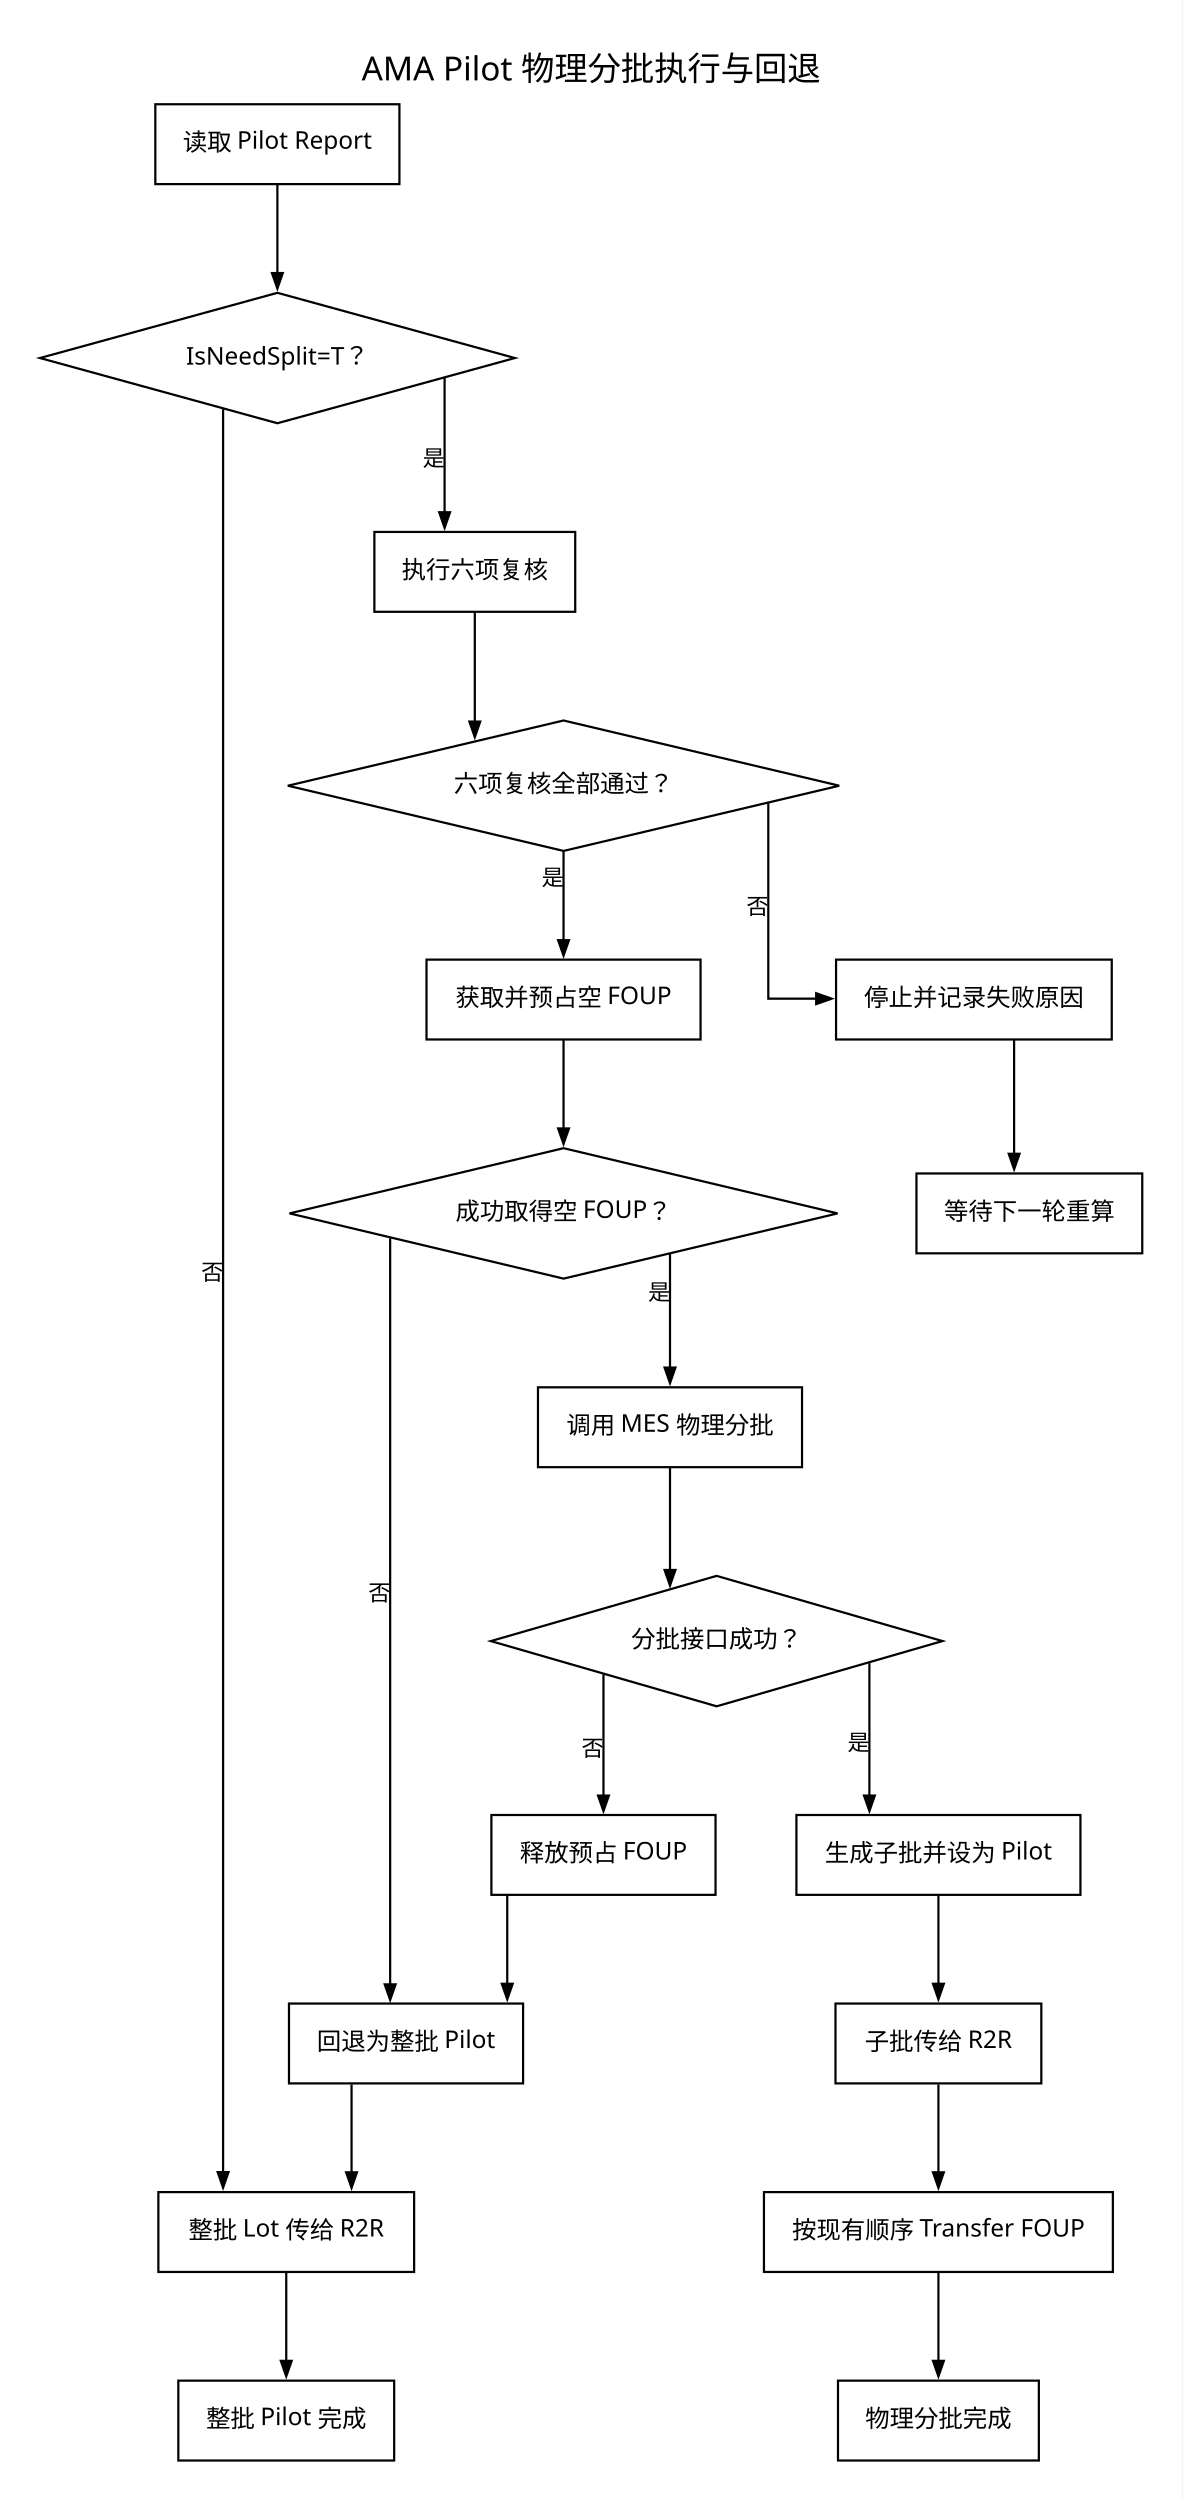
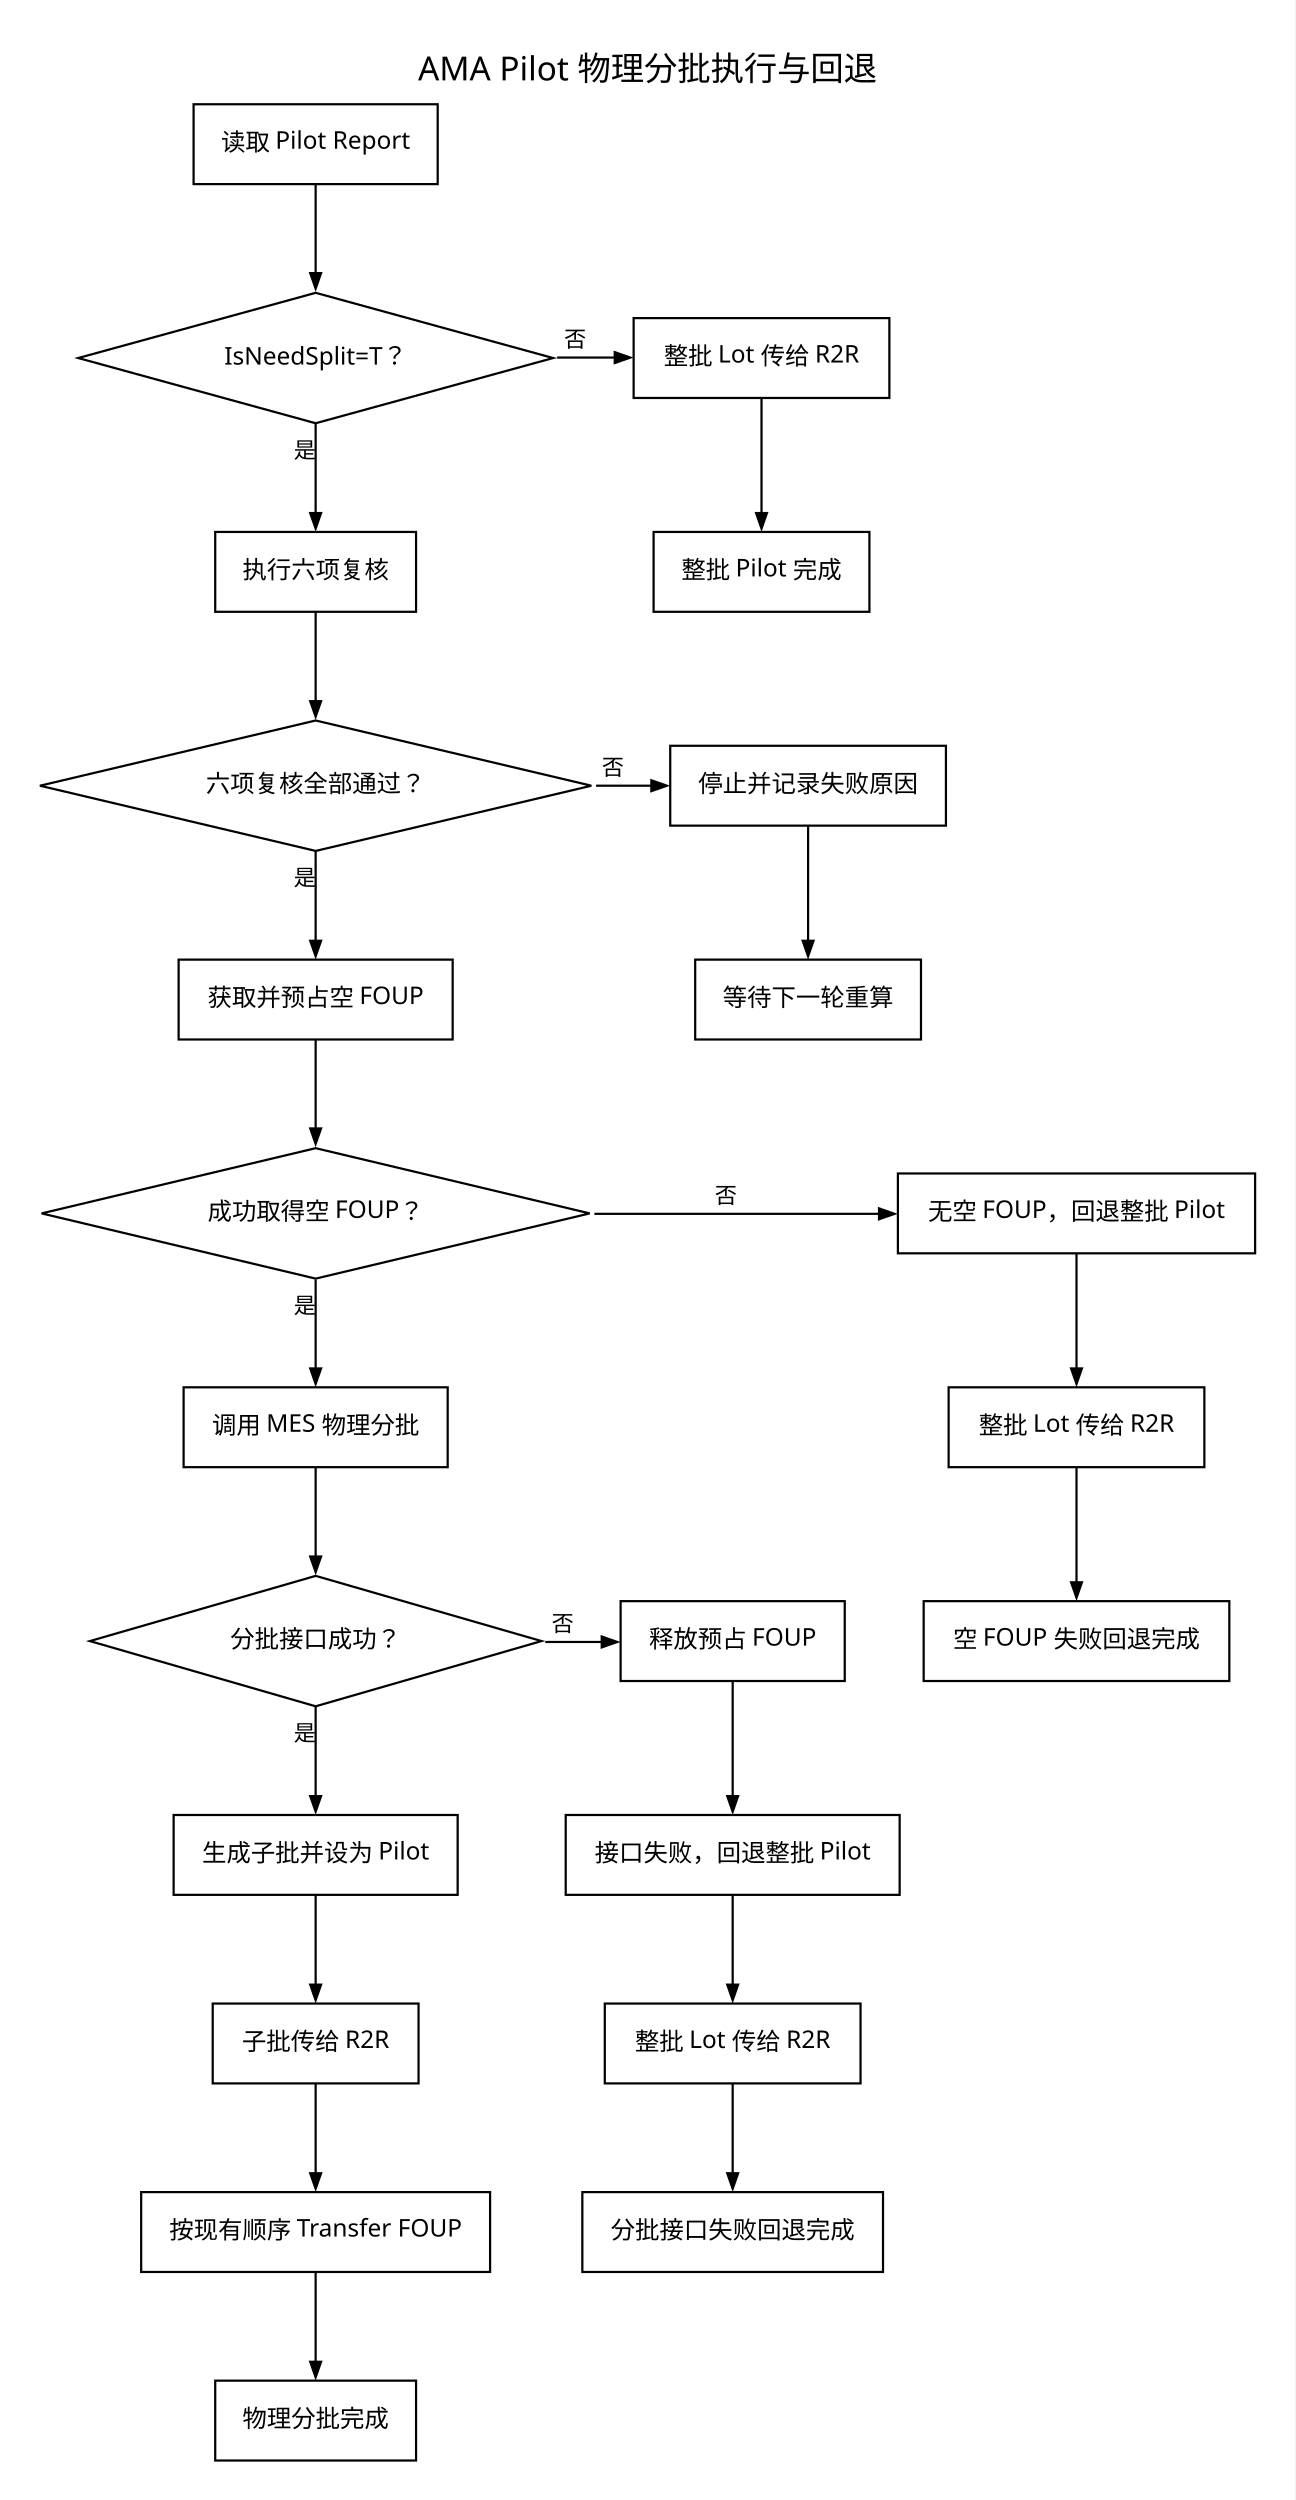
- <svg xmlns="http://www.w3.org/2000/svg" width="533pt" height="1127pt" viewBox="0.00 0.00 533.00 1127.00">
+ <svg xmlns="http://www.w3.org/2000/svg" width="584pt" height="1127pt" viewBox="0.00 0.00 584.00 1127.00">
  <g id="graph0" class="graph" transform="scale(1 1) rotate(0) translate(18 1109.2)">
-     <polygon fill="white" stroke="none" points="-18,18 -18,-1109.2 514.93,-1109.2 514.93,18 -18,18" />
-     <text xml:space="preserve" text-anchor="middle" x="248.47" y="-1072.95" font-family="Microsoft YaHei" font-size="15.00">AMA Pilot 物理分批执行与回退</text>
+     <polygon fill="white" stroke="none" points="-18,18 -18,-1109.2 565.81,-1109.2 565.81,18 -18,18" />
+     <text xml:space="preserve" text-anchor="middle" x="273.9" y="-1072.95" font-family="Microsoft YaHei" font-size="15.00">AMA Pilot 物理分批执行与回退</text>
    <g id="node1" class="node">
-       <polygon fill="none" stroke="black" points="162.06,-1062.2 52.02,-1062.2 52.02,-1026.2 162.06,-1026.2 162.06,-1062.2" />
-       <text xml:space="preserve" text-anchor="middle" x="107.04" y="-1041.25" font-family="Microsoft YaHei" font-size="11.00">读取 Pilot Report</text>
+       <polygon fill="none" stroke="black" points="179.31,-1062.2 69.27,-1062.2 69.27,-1026.2 179.31,-1026.2 179.31,-1062.2" />
+       <text xml:space="preserve" text-anchor="middle" x="124.29" y="-1041.25" font-family="Microsoft YaHei" font-size="11.00">读取 Pilot Report</text>
    </g>
    <g id="node2" class="node">
-       <polygon fill="none" stroke="black" points="107.04,-977.2 0,-947.8 107.04,-918.4 214.08,-947.8 107.04,-977.2" />
-       <text xml:space="preserve" text-anchor="middle" x="107.04" y="-944.85" font-family="Microsoft YaHei" font-size="11.00">IsNeedSplit=T？</text>
+       <polygon fill="none" stroke="black" points="124.29,-977.2 17.25,-947.8 124.29,-918.4 231.33,-947.8 124.29,-977.2" />
+       <text xml:space="preserve" text-anchor="middle" x="124.29" y="-944.85" font-family="Microsoft YaHei" font-size="11.00">IsNeedSplit=T？</text>
    </g>
    <g id="edge1" class="edge">
-       <path fill="none" stroke="black" d="M107.04,-1026.07C107.04,-1026.07 107.04,-986.11 107.04,-986.11" />
-       <polygon fill="black" stroke="black" points="109.49,-986.11 107.04,-979.11 104.59,-986.11 109.49,-986.11" />
+       <path fill="none" stroke="black" d="M124.29,-1026.2C124.29,-1026.2 124.29,-986.08 124.29,-986.08" />
+       <polygon fill="black" stroke="black" points="126.74,-986.08 124.29,-979.08 121.84,-986.08 126.74,-986.08" />
    </g>
    <g id="node3" class="node">
-       <polygon fill="none" stroke="black" points="168.69,-121 53.39,-121 53.39,-85 168.69,-85 168.69,-121" />
-       <text xml:space="preserve" text-anchor="middle" x="111.04" y="-100.05" font-family="Microsoft YaHei" font-size="11.00">整批 Lot 传给 R2R</text>
+       <polygon fill="none" stroke="black" points="382.93,-965.8 267.64,-965.8 267.64,-929.8 382.93,-929.8 382.93,-965.8" />
+       <text xml:space="preserve" text-anchor="middle" x="325.29" y="-944.85" font-family="Microsoft YaHei" font-size="11.00">整批 Lot 传给 R2R</text>
    </g>
    <g id="edge2" class="edge">
-       <path fill="none" stroke="black" d="M82.57,-924.77C82.57,-924.77 82.57,-130 82.57,-130" />
-       <polygon fill="black" stroke="black" points="85.02,-130 82.57,-123 80.12,-130 85.02,-130" />
-       <text xml:space="preserve" text-anchor="middle" x="77.7" y="-532.13" font-family="Microsoft YaHei" font-size="10.00">否</text>
+       <path fill="none" stroke="black" d="M233.16,-948C233.16,-948 259.13,-948 259.13,-948" />
+       <polygon fill="black" stroke="black" points="259.13,-950.45 266.13,-948 259.13,-945.55 259.13,-950.45" />
+       <text xml:space="preserve" text-anchor="middle" x="241.27" y="-952.75" font-family="Microsoft YaHei" font-size="10.00">否</text>
    </g>
    <g id="node5" class="node">
-       <polygon fill="none" stroke="black" points="241.31,-869.4 150.77,-869.4 150.77,-833.4 241.31,-833.4 241.31,-869.4" />
-       <text xml:space="preserve" text-anchor="middle" x="196.04" y="-848.45" font-family="Microsoft YaHei" font-size="11.00">执行六项复核</text>
+       <polygon fill="none" stroke="black" points="169.56,-869.4 79.02,-869.4 79.02,-833.4 169.56,-833.4 169.56,-869.4" />
+       <text xml:space="preserve" text-anchor="middle" x="124.29" y="-848.45" font-family="Microsoft YaHei" font-size="11.00">执行六项复核</text>
    </g>
    <g id="edge4" class="edge">
-       <path fill="none" stroke="black" d="M182.42,-938.9C182.42,-938.9 182.42,-878.27 182.42,-878.27" />
-       <polygon fill="black" stroke="black" points="184.88,-878.27 182.43,-871.27 179.98,-878.27 184.88,-878.27" />
-       <text xml:space="preserve" text-anchor="middle" x="177.55" y="-899.09" font-family="Microsoft YaHei" font-size="10.00">是</text>
+       <path fill="none" stroke="black" d="M124.29,-918.03C124.29,-918.03 124.29,-877.91 124.29,-877.91" />
+       <polygon fill="black" stroke="black" points="126.74,-877.91 124.29,-870.91 121.84,-877.91 126.74,-877.91" />
+       <text xml:space="preserve" text-anchor="middle" x="119.41" y="-902.72" font-family="Microsoft YaHei" font-size="10.00">是</text>
    </g>
    <g id="node4" class="node">
-       <polygon fill="none" stroke="black" points="159.69,-36 62.39,-36 62.39,0 159.69,0 159.69,-36" />
-       <text xml:space="preserve" text-anchor="middle" x="111.04" y="-15.05" font-family="Microsoft YaHei" font-size="11.00">整批 Pilot 完成</text>
+       <polygon fill="none" stroke="black" points="373.93,-869.4 276.64,-869.4 276.64,-833.4 373.93,-833.4 373.93,-869.4" />
+       <text xml:space="preserve" text-anchor="middle" x="325.29" y="-848.45" font-family="Microsoft YaHei" font-size="11.00">整批 Pilot 完成</text>
    </g>
    <g id="edge3" class="edge">
-       <path fill="none" stroke="black" d="M111.04,-84.56C111.04,-84.56 111.04,-44.92 111.04,-44.92" />
-       <polygon fill="black" stroke="black" points="113.49,-44.92 111.04,-37.92 108.59,-44.92 113.49,-44.92" />
+       <path fill="none" stroke="black" d="M325.29,-929.8C325.29,-929.8 325.29,-877.91 325.29,-877.91" />
+       <polygon fill="black" stroke="black" points="327.74,-877.91 325.29,-870.91 322.84,-877.91 327.74,-877.91" />
    </g>
    <g id="node6" class="node">
-       <polygon fill="none" stroke="black" points="236.04,-784.4 111.75,-755 236.04,-725.6 360.33,-755 236.04,-784.4" />
-       <text xml:space="preserve" text-anchor="middle" x="236.04" y="-752.05" font-family="Microsoft YaHei" font-size="11.00">六项复核全部通过？</text>
+       <polygon fill="none" stroke="black" points="124.29,-784.4 0,-755 124.29,-725.6 248.58,-755 124.29,-784.4" />
+       <text xml:space="preserve" text-anchor="middle" x="124.29" y="-752.05" font-family="Microsoft YaHei" font-size="11.00">六项复核全部通过？</text>
    </g>
    <g id="edge5" class="edge">
-       <path fill="none" stroke="black" d="M196.04,-833.27C196.04,-833.27 196.04,-783.9 196.04,-783.9" />
-       <polygon fill="black" stroke="black" points="198.49,-783.9 196.04,-776.9 193.59,-783.9 198.49,-783.9" />
+       <path fill="none" stroke="black" d="M124.29,-833.4C124.29,-833.4 124.29,-793.12 124.29,-793.12" />
+       <polygon fill="black" stroke="black" points="126.74,-793.12 124.29,-786.12 121.84,-793.12 126.74,-793.12" />
    </g>
    <g id="node7" class="node">
-       <polygon fill="none" stroke="black" points="483.18,-676.6 358.89,-676.6 358.89,-640.6 483.18,-640.6 483.18,-676.6" />
-       <text xml:space="preserve" text-anchor="middle" x="421.04" y="-655.65" font-family="Microsoft YaHei" font-size="11.00">停止并记录失败原因</text>
+       <polygon fill="none" stroke="black" points="408.43,-773 284.14,-773 284.14,-737 408.43,-737 408.43,-773" />
+       <text xml:space="preserve" text-anchor="middle" x="346.29" y="-752.05" font-family="Microsoft YaHei" font-size="11.00">停止并记录失败原因</text>
    </g>
    <g id="edge6" class="edge">
-       <path fill="none" stroke="black" d="M328.35,-747.14C328.35,-724.22 328.35,-659 328.35,-659 328.35,-659 349.93,-659 349.93,-659" />
-       <polygon fill="black" stroke="black" points="349.93,-661.45 356.93,-659 349.93,-656.55 349.93,-661.45" />
-       <text xml:space="preserve" text-anchor="middle" x="323.48" y="-697.03" font-family="Microsoft YaHei" font-size="10.00">否</text>
+       <path fill="none" stroke="black" d="M250.71,-755C250.71,-755 275.63,-755 275.63,-755" />
+       <polygon fill="black" stroke="black" points="275.63,-757.45 282.63,-755 275.63,-752.55 275.63,-757.45" />
+       <text xml:space="preserve" text-anchor="middle" x="258.3" y="-759.75" font-family="Microsoft YaHei" font-size="10.00">否</text>
    </g>
    <g id="node9" class="node">
-       <polygon fill="none" stroke="black" points="297.81,-676.6 174.27,-676.6 174.27,-640.6 297.81,-640.6 297.81,-676.6" />
-       <text xml:space="preserve" text-anchor="middle" x="236.04" y="-655.65" font-family="Microsoft YaHei" font-size="11.00">获取并预占空 FOUP</text>
+       <polygon fill="none" stroke="black" points="186.06,-676.6 62.52,-676.6 62.52,-640.6 186.06,-640.6 186.06,-676.6" />
+       <text xml:space="preserve" text-anchor="middle" x="124.29" y="-655.65" font-family="Microsoft YaHei" font-size="11.00">获取并预占空 FOUP</text>
    </g>
    <g id="edge8" class="edge">
-       <path fill="none" stroke="black" d="M236.04,-725.29C236.04,-725.29 236.04,-685.38 236.04,-685.38" />
-       <polygon fill="black" stroke="black" points="238.49,-685.38 236.04,-678.38 233.59,-685.38 238.49,-685.38" />
-       <text xml:space="preserve" text-anchor="middle" x="231.16" y="-710.08" font-family="Microsoft YaHei" font-size="10.00">是</text>
+       <path fill="none" stroke="black" d="M124.29,-725.39C124.29,-725.39 124.29,-685.11 124.29,-685.11" />
+       <polygon fill="black" stroke="black" points="126.74,-685.11 124.29,-678.11 121.84,-685.11 126.74,-685.11" />
+       <text xml:space="preserve" text-anchor="middle" x="119.41" y="-710" font-family="Microsoft YaHei" font-size="10.00">是</text>
    </g>
    <g id="node8" class="node">
-       <polygon fill="none" stroke="black" points="496.93,-580.2 395.14,-580.2 395.14,-544.2 496.93,-544.2 496.93,-580.2" />
-       <text xml:space="preserve" text-anchor="middle" x="446.04" y="-559.25" font-family="Microsoft YaHei" font-size="11.00">等待下一轮重算</text>
+       <polygon fill="none" stroke="black" points="397.18,-676.6 295.39,-676.6 295.39,-640.6 397.18,-640.6 397.18,-676.6" />
+       <text xml:space="preserve" text-anchor="middle" x="346.29" y="-655.65" font-family="Microsoft YaHei" font-size="11.00">等待下一轮重算</text>
    </g>
    <g id="edge7" class="edge">
-       <path fill="none" stroke="black" d="M439.16,-640.47C439.16,-640.47 439.16,-589.09 439.16,-589.09" />
-       <polygon fill="black" stroke="black" points="441.62,-589.09 439.17,-582.09 436.72,-589.09 441.62,-589.09" />
+       <path fill="none" stroke="black" d="M346.29,-737C346.29,-737 346.29,-685.11 346.29,-685.11" />
+       <polygon fill="black" stroke="black" points="348.74,-685.11 346.29,-678.11 343.84,-685.11 348.74,-685.11" />
    </g>
    <g id="node10" class="node">
-       <polygon fill="none" stroke="black" points="236.04,-591.6 112.5,-562.2 236.04,-532.8 359.58,-562.2 236.04,-591.6" />
-       <text xml:space="preserve" text-anchor="middle" x="236.04" y="-559.25" font-family="Microsoft YaHei" font-size="11.00">成功取得空 FOUP？</text>
+       <polygon fill="none" stroke="black" points="124.29,-591.6 0.75,-562.2 124.29,-532.8 247.83,-562.2 124.29,-591.6" />
+       <text xml:space="preserve" text-anchor="middle" x="124.29" y="-559.25" font-family="Microsoft YaHei" font-size="11.00">成功取得空 FOUP？</text>
    </g>
    <g id="edge9" class="edge">
-       <path fill="none" stroke="black" d="M236.04,-640.47C236.04,-640.47 236.04,-600.51 236.04,-600.51" />
-       <polygon fill="black" stroke="black" points="238.49,-600.51 236.04,-593.51 233.59,-600.51 238.49,-600.51" />
+       <path fill="none" stroke="black" d="M124.29,-640.6C124.29,-640.6 124.29,-600.51 124.29,-600.51" />
+       <polygon fill="black" stroke="black" points="126.74,-600.51 124.29,-593.51 121.84,-600.51 126.74,-600.51" />
    </g>
    <g id="node11" class="node">
-       <polygon fill="none" stroke="black" points="343.56,-483.8 224.52,-483.8 224.52,-447.8 343.56,-447.8 343.56,-483.8" />
-       <text xml:space="preserve" text-anchor="middle" x="284.04" y="-462.85" font-family="Microsoft YaHei" font-size="11.00">调用 MES 物理分批</text>
+       <polygon fill="none" stroke="black" points="183.81,-483.8 64.77,-483.8 64.77,-447.8 183.81,-447.8 183.81,-483.8" />
+       <text xml:space="preserve" text-anchor="middle" x="124.29" y="-462.85" font-family="Microsoft YaHei" font-size="11.00">调用 MES 物理分批</text>
+     </g>
+     <g id="edge13" class="edge">
+       <path fill="none" stroke="black" d="M124.29,-532.4C124.29,-532.4 124.29,-492.31 124.29,-492.31" />
+       <polygon fill="black" stroke="black" points="126.74,-492.31 124.29,-485.31 121.84,-492.31 126.74,-492.31" />
+       <text xml:space="preserve" text-anchor="middle" x="119.41" y="-517.11" font-family="Microsoft YaHei" font-size="10.00">是</text>
+     </g>
+     <g id="node14" class="node">
+       <polygon fill="none" stroke="black" points="547.81,-580.2 386.77,-580.2 386.77,-544.2 547.81,-544.2 547.81,-580.2" />
+       <text xml:space="preserve" text-anchor="middle" x="467.29" y="-559.25" font-family="Microsoft YaHei" font-size="11.00">无空 FOUP，回退整批 Pilot</text>
+     </g>
+     <g id="edge10" class="edge">
+       <path fill="none" stroke="black" d="M249.95,-562C249.95,-562 378.26,-562 378.26,-562" />
+       <polygon fill="black" stroke="black" points="378.26,-564.45 385.26,-562 378.26,-559.55 378.26,-564.45" />
+       <text xml:space="preserve" text-anchor="middle" x="309.23" y="-566.75" font-family="Microsoft YaHei" font-size="10.00">否</text>
+     </g>
+     <g id="node12" class="node">
+       <polygon fill="none" stroke="black" points="124.29,-398.8 22.5,-369.4 124.29,-340 226.08,-369.4 124.29,-398.8" />
+       <text xml:space="preserve" text-anchor="middle" x="124.29" y="-366.45" font-family="Microsoft YaHei" font-size="11.00">分批接口成功？</text>
+     </g>
+     <g id="edge14" class="edge">
+       <path fill="none" stroke="black" d="M124.29,-447.8C124.29,-447.8 124.29,-407.52 124.29,-407.52" />
+       <polygon fill="black" stroke="black" points="126.74,-407.52 124.29,-400.52 121.84,-407.52 126.74,-407.52" />
+     </g>
+     <g id="node13" class="node">
+       <polygon fill="none" stroke="black" points="362.81,-387.4 261.77,-387.4 261.77,-351.4 362.81,-351.4 362.81,-387.4" />
+       <text xml:space="preserve" text-anchor="middle" x="312.29" y="-366.45" font-family="Microsoft YaHei" font-size="11.00">释放预占 FOUP</text>
+     </g>
+     <g id="edge15" class="edge">
+       <path fill="none" stroke="black" d="M227.82,-369C227.82,-369 253.26,-369 253.26,-369" />
+       <polygon fill="black" stroke="black" points="253.26,-371.45 260.26,-369 253.26,-366.55 253.26,-371.45" />
+       <text xml:space="preserve" text-anchor="middle" x="235.66" y="-373.75" font-family="Microsoft YaHei" font-size="10.00">否</text>
+     </g>
+     <g id="node20" class="node">
+       <polygon fill="none" stroke="black" points="188.31,-291 60.27,-291 60.27,-255 188.31,-255 188.31,-291" />
+       <text xml:space="preserve" text-anchor="middle" x="124.29" y="-270.05" font-family="Microsoft YaHei" font-size="11.00">生成子批并设为 Pilot</text>
+     </g>
+     <g id="edge19" class="edge">
+       <path fill="none" stroke="black" d="M124.29,-339.79C124.29,-339.79 124.29,-299.51 124.29,-299.51" />
+       <polygon fill="black" stroke="black" points="126.74,-299.51 124.29,-292.51 121.84,-299.51 126.74,-299.51" />
+       <text xml:space="preserve" text-anchor="middle" x="119.41" y="-324.4" font-family="Microsoft YaHei" font-size="10.00">是</text>
+     </g>
+     <g id="node17" class="node">
+       <polygon fill="none" stroke="black" points="387.56,-291 237.02,-291 237.02,-255 387.56,-255 387.56,-291" />
+       <text xml:space="preserve" text-anchor="middle" x="312.29" y="-270.05" font-family="Microsoft YaHei" font-size="11.00">接口失败，回退整批 Pilot</text>
+     </g>
+     <g id="edge16" class="edge">
+       <path fill="none" stroke="black" d="M312.29,-351.4C312.29,-351.4 312.29,-299.51 312.29,-299.51" />
+       <polygon fill="black" stroke="black" points="314.74,-299.51 312.29,-292.51 309.84,-299.51 314.74,-299.51" />
+     </g>
+     <g id="node15" class="node">
+       <polygon fill="none" stroke="black" points="524.93,-483.8 409.64,-483.8 409.64,-447.8 524.93,-447.8 524.93,-483.8" />
+       <text xml:space="preserve" text-anchor="middle" x="467.29" y="-462.85" font-family="Microsoft YaHei" font-size="11.00">整批 Lot 传给 R2R</text>
    </g>
    <g id="edge11" class="edge">
-       <path fill="none" stroke="black" d="M284.04,-544.07C284.04,-544.07 284.04,-492.69 284.04,-492.69" />
-       <polygon fill="black" stroke="black" points="286.49,-492.69 284.04,-485.69 281.59,-492.69 286.49,-492.69" />
-       <text xml:space="preserve" text-anchor="middle" x="279.16" y="-523.13" font-family="Microsoft YaHei" font-size="10.00">是</text>
+       <path fill="none" stroke="black" d="M467.29,-544.2C467.29,-544.2 467.29,-492.31 467.29,-492.31" />
+       <polygon fill="black" stroke="black" points="469.74,-492.31 467.29,-485.31 464.84,-492.31 469.74,-492.31" />
    </g>
-     <g id="node14" class="node">
-       <polygon fill="none" stroke="black" points="217.81,-206 112.27,-206 112.27,-170 217.81,-170 217.81,-206" />
-       <text xml:space="preserve" text-anchor="middle" x="165.04" y="-185.05" font-family="Microsoft YaHei" font-size="11.00">回退为整批 Pilot</text>
-     </g>
-     <g id="edge10" class="edge">
-       <path fill="none" stroke="black" d="M157.88,-551C157.88,-551 157.88,-214.63 157.88,-214.63" />
-       <polygon fill="black" stroke="black" points="160.33,-214.63 157.88,-207.63 155.43,-214.63 160.33,-214.63" />
-       <text xml:space="preserve" text-anchor="middle" x="153" y="-387.57" font-family="Microsoft YaHei" font-size="10.00">否</text>
-     </g>
-     <g id="node12" class="node">
-       <polygon fill="none" stroke="black" points="305.04,-398.8 203.25,-369.4 305.04,-340 406.83,-369.4 305.04,-398.8" />
-       <text xml:space="preserve" text-anchor="middle" x="305.04" y="-366.45" font-family="Microsoft YaHei" font-size="11.00">分批接口成功？</text>
+     <g id="node16" class="node">
+       <polygon fill="none" stroke="black" points="536.18,-387.4 398.39,-387.4 398.39,-351.4 536.18,-351.4 536.18,-387.4" />
+       <text xml:space="preserve" text-anchor="middle" x="467.29" y="-366.45" font-family="Microsoft YaHei" font-size="11.00">空 FOUP 失败回退完成</text>
    </g>
    <g id="edge12" class="edge">
-       <path fill="none" stroke="black" d="M284.04,-447.67C284.04,-447.67 284.04,-401.44 284.04,-401.44" />
-       <polygon fill="black" stroke="black" points="286.49,-401.44 284.04,-394.44 281.59,-401.44 286.49,-401.44" />
+       <path fill="none" stroke="black" d="M467.29,-447.8C467.29,-447.8 467.29,-395.91 467.29,-395.91" />
+       <polygon fill="black" stroke="black" points="469.74,-395.91 467.29,-388.91 464.84,-395.91 469.74,-395.91" />
    </g>
-     <g id="node13" class="node">
-       <polygon fill="none" stroke="black" points="304.56,-291 203.52,-291 203.52,-255 304.56,-255 304.56,-291" />
-       <text xml:space="preserve" text-anchor="middle" x="254.04" y="-270.05" font-family="Microsoft YaHei" font-size="11.00">释放预占 FOUP</text>
-     </g>
-     <g id="edge13" class="edge">
-       <path fill="none" stroke="black" d="M254.04,-354.34C254.04,-354.34 254.04,-299.76 254.04,-299.76" />
-       <polygon fill="black" stroke="black" points="256.49,-299.76 254.04,-292.76 251.59,-299.76 256.49,-299.76" />
-       <text xml:space="preserve" text-anchor="middle" x="249.16" y="-317.55" font-family="Microsoft YaHei" font-size="10.00">否</text>
-     </g>
-     <g id="node15" class="node">
-       <polygon fill="none" stroke="black" points="469.06,-291 341.02,-291 341.02,-255 469.06,-255 469.06,-291" />
-       <text xml:space="preserve" text-anchor="middle" x="405.04" y="-270.05" font-family="Microsoft YaHei" font-size="11.00">生成子批并设为 Pilot</text>
-     </g>
-     <g id="edge16" class="edge">
-       <path fill="none" stroke="black" d="M373.92,-359.45C373.92,-359.45 373.92,-299.77 373.92,-299.77" />
-       <polygon fill="black" stroke="black" points="376.38,-299.77 373.93,-292.77 371.48,-299.77 376.38,-299.77" />
-       <text xml:space="preserve" text-anchor="middle" x="369.05" y="-320.11" font-family="Microsoft YaHei" font-size="10.00">是</text>
-     </g>
-     <g id="edge14" class="edge">
-       <path fill="none" stroke="black" d="M210.66,-254.56C210.66,-254.56 210.66,-214.92 210.66,-214.92" />
-       <polygon fill="black" stroke="black" points="213.12,-214.92 210.67,-207.92 208.22,-214.92 213.12,-214.92" />
-     </g>
-     <g id="edge15" class="edge">
-       <path fill="none" stroke="black" d="M140.48,-169.56C140.48,-169.56 140.48,-129.92 140.48,-129.92" />
-       <polygon fill="black" stroke="black" points="142.93,-129.92 140.48,-122.92 138.03,-129.92 142.93,-129.92" />
-     </g>
-     <g id="node16" class="node">
-       <polygon fill="none" stroke="black" points="451.43,-206 358.64,-206 358.64,-170 451.43,-170 451.43,-206" />
-       <text xml:space="preserve" text-anchor="middle" x="405.04" y="-185.05" font-family="Microsoft YaHei" font-size="11.00">子批传给 R2R</text>
+     <g id="node18" class="node">
+       <polygon fill="none" stroke="black" points="369.93,-206 254.64,-206 254.64,-170 369.93,-170 369.93,-206" />
+       <text xml:space="preserve" text-anchor="middle" x="312.29" y="-185.05" font-family="Microsoft YaHei" font-size="11.00">整批 Lot 传给 R2R</text>
    </g>
    <g id="edge17" class="edge">
-       <path fill="none" stroke="black" d="M405.04,-254.56C405.04,-254.56 405.04,-214.92 405.04,-214.92" />
-       <polygon fill="black" stroke="black" points="407.49,-214.92 405.04,-207.92 402.59,-214.92 407.49,-214.92" />
+       <path fill="none" stroke="black" d="M312.29,-255C312.29,-255 312.29,-214.51 312.29,-214.51" />
+       <polygon fill="black" stroke="black" points="314.74,-214.51 312.29,-207.51 309.84,-214.51 314.74,-214.51" />
    </g>
-     <g id="node17" class="node">
-       <polygon fill="none" stroke="black" points="483.68,-121 326.39,-121 326.39,-85 483.68,-85 483.68,-121" />
-       <text xml:space="preserve" text-anchor="middle" x="405.04" y="-100.05" font-family="Microsoft YaHei" font-size="11.00">按现有顺序 Transfer FOUP</text>
+     <g id="node19" class="node">
+       <polygon fill="none" stroke="black" points="380.06,-121 244.52,-121 244.52,-85 380.06,-85 380.06,-121" />
+       <text xml:space="preserve" text-anchor="middle" x="312.29" y="-100.05" font-family="Microsoft YaHei" font-size="11.00">分批接口失败回退完成</text>
    </g>
    <g id="edge18" class="edge">
-       <path fill="none" stroke="black" d="M405.04,-169.56C405.04,-169.56 405.04,-129.92 405.04,-129.92" />
-       <polygon fill="black" stroke="black" points="407.49,-129.92 405.04,-122.92 402.59,-129.92 407.49,-129.92" />
+       <path fill="none" stroke="black" d="M312.29,-170C312.29,-170 312.29,-129.51 312.29,-129.51" />
+       <polygon fill="black" stroke="black" points="314.74,-129.51 312.29,-122.51 309.84,-129.51 314.74,-129.51" />
    </g>
-     <g id="node18" class="node">
-       <polygon fill="none" stroke="black" points="450.31,-36 359.77,-36 359.77,0 450.31,0 450.31,-36" />
-       <text xml:space="preserve" text-anchor="middle" x="405.04" y="-15.05" font-family="Microsoft YaHei" font-size="11.00">物理分批完成</text>
+     <g id="node21" class="node">
+       <polygon fill="none" stroke="black" points="170.68,-206 77.89,-206 77.89,-170 170.68,-170 170.68,-206" />
+       <text xml:space="preserve" text-anchor="middle" x="124.29" y="-185.05" font-family="Microsoft YaHei" font-size="11.00">子批传给 R2R</text>
    </g>
-     <g id="edge19" class="edge">
-       <path fill="none" stroke="black" d="M405.04,-84.56C405.04,-84.56 405.04,-44.92 405.04,-44.92" />
-       <polygon fill="black" stroke="black" points="407.49,-44.92 405.04,-37.92 402.59,-44.92 407.49,-44.92" />
+     <g id="edge20" class="edge">
+       <path fill="none" stroke="black" d="M124.29,-255C124.29,-255 124.29,-214.51 124.29,-214.51" />
+       <polygon fill="black" stroke="black" points="126.74,-214.51 124.29,-207.51 121.84,-214.51 126.74,-214.51" />
+     </g>
+     <g id="node22" class="node">
+       <polygon fill="none" stroke="black" points="202.93,-121 45.64,-121 45.64,-85 202.93,-85 202.93,-121" />
+       <text xml:space="preserve" text-anchor="middle" x="124.29" y="-100.05" font-family="Microsoft YaHei" font-size="11.00">按现有顺序 Transfer FOUP</text>
+     </g>
+     <g id="edge21" class="edge">
+       <path fill="none" stroke="black" d="M124.29,-170C124.29,-170 124.29,-129.51 124.29,-129.51" />
+       <polygon fill="black" stroke="black" points="126.74,-129.51 124.29,-122.51 121.84,-129.51 126.74,-129.51" />
+     </g>
+     <g id="node23" class="node">
+       <polygon fill="none" stroke="black" points="169.56,-36 79.02,-36 79.02,0 169.56,0 169.56,-36" />
+       <text xml:space="preserve" text-anchor="middle" x="124.29" y="-15.05" font-family="Microsoft YaHei" font-size="11.00">物理分批完成</text>
+     </g>
+     <g id="edge22" class="edge">
+       <path fill="none" stroke="black" d="M124.29,-85C124.29,-85 124.29,-44.51 124.29,-44.51" />
+       <polygon fill="black" stroke="black" points="126.74,-44.51 124.29,-37.51 121.84,-44.51 126.74,-44.51" />
    </g>
  </g>
</svg>
